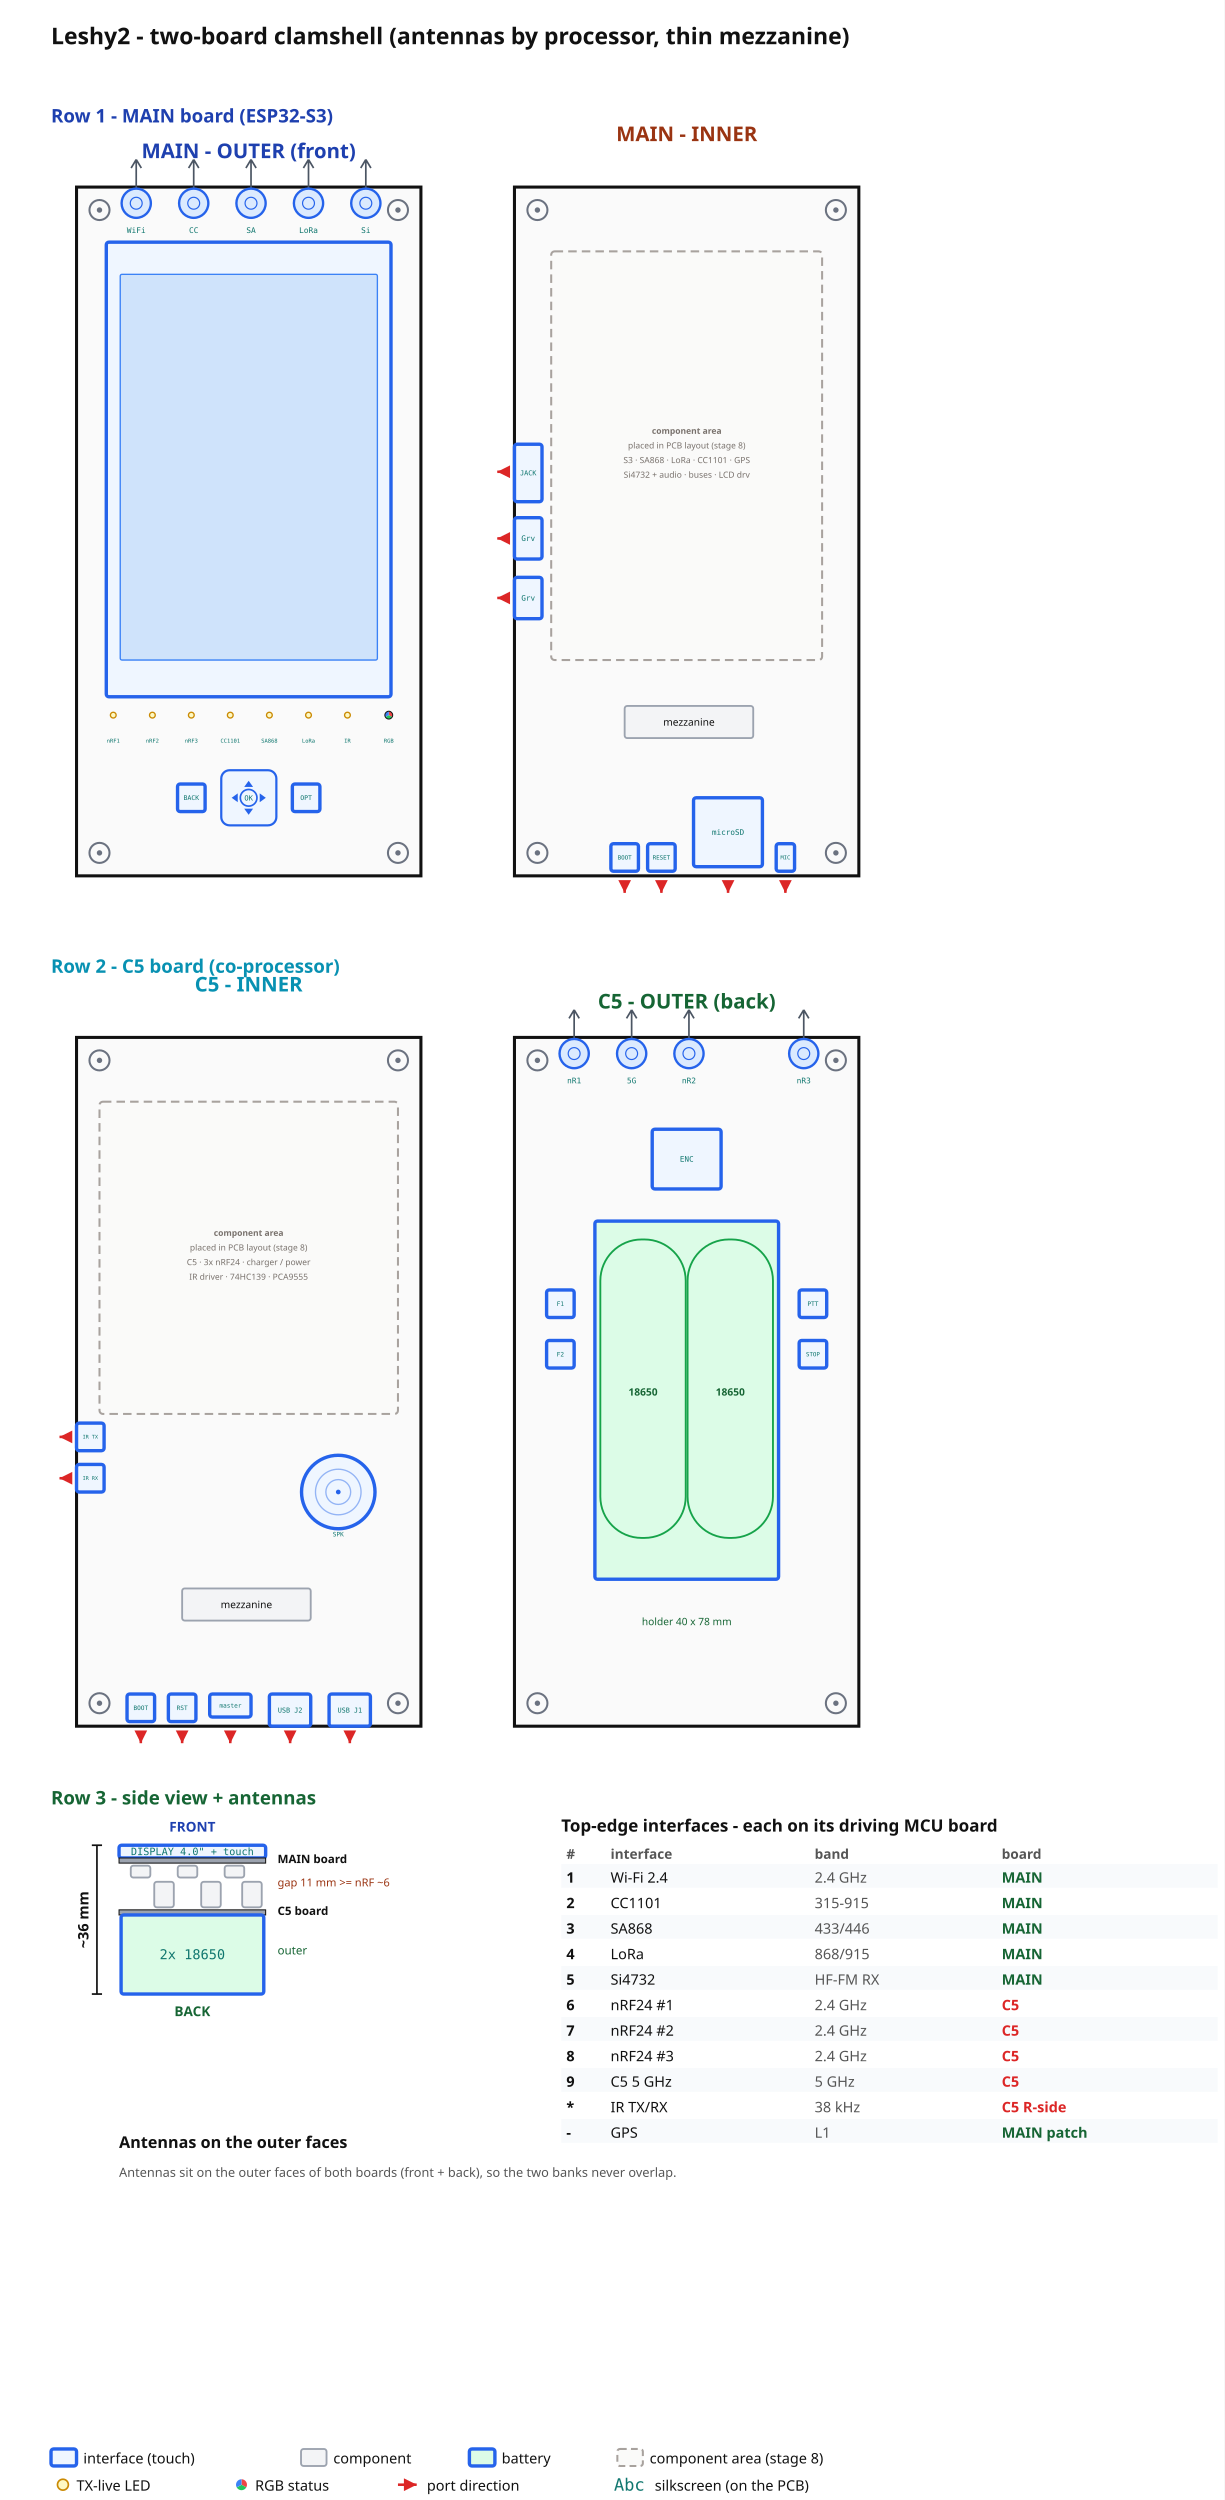
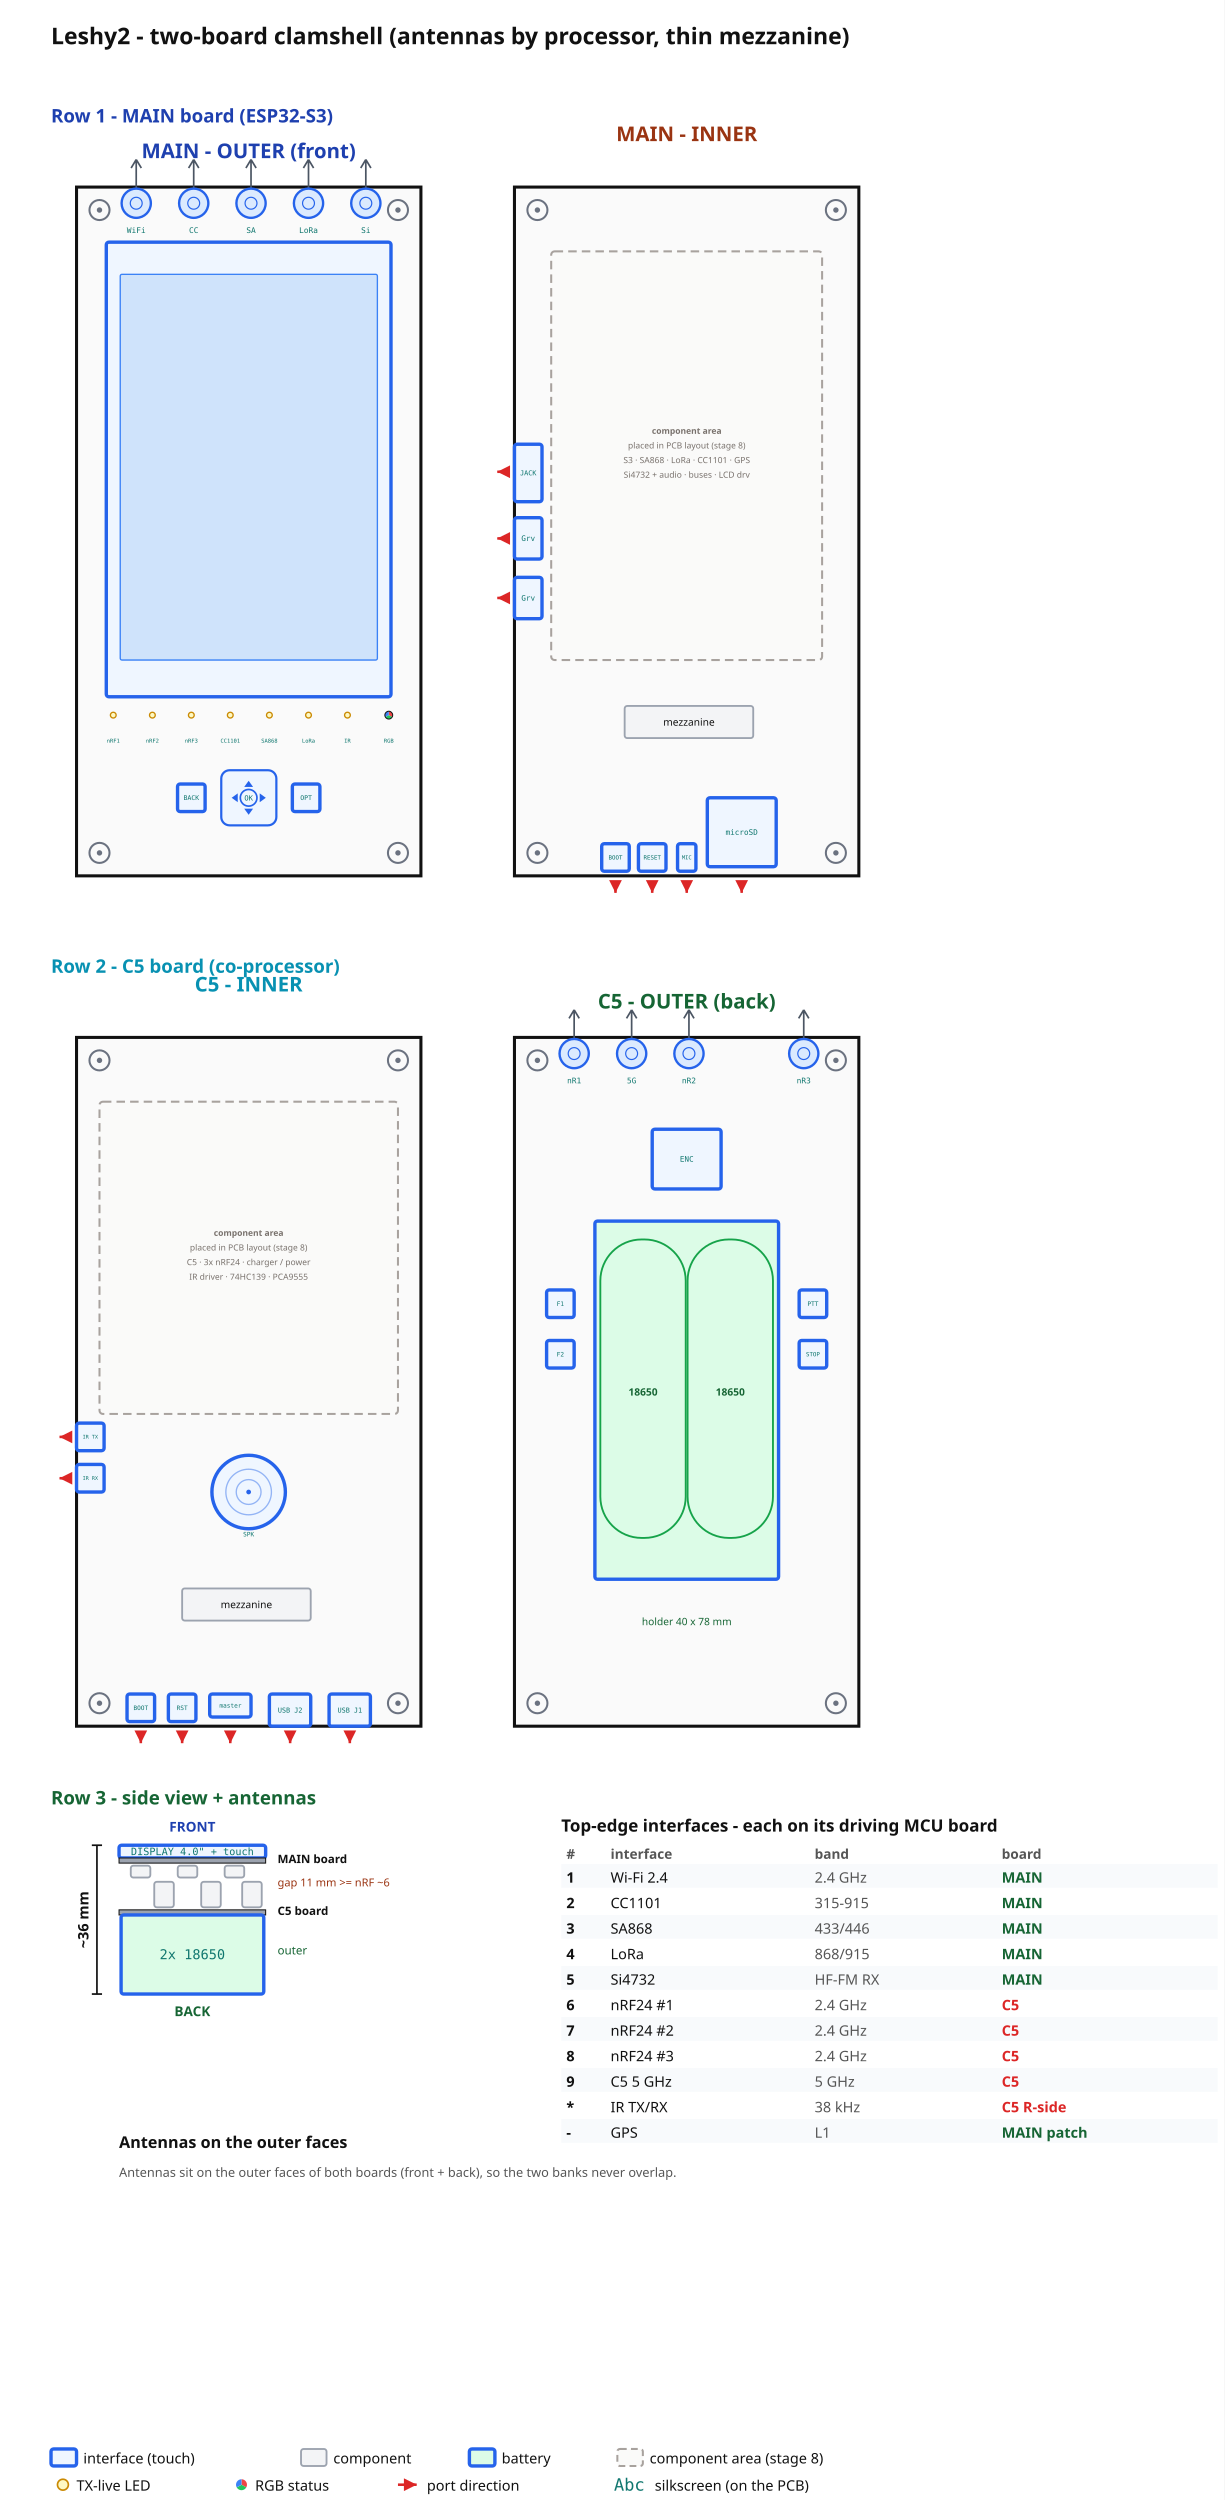
<svg xmlns="http://www.w3.org/2000/svg" width="720" height="1470" viewBox="0 0 720 1470">
  <rect width="720" height="1470" fill="white" />
  <defs>
    <marker id="ar" markerWidth="8" markerHeight="8" refX="6" refY="3" orient="auto">
      <path d="M0,0 L6,3 L0,6 Z" fill="#1e40af" />
    </marker>
    <marker id="arr" markerWidth="7" markerHeight="7" refX="5" refY="2.5" orient="auto">
      <path d="M0,0 L5,2.5 L0,5 Z" fill="#dc2626" />
    </marker>
  </defs>
  <text x="30.0" y="26.0" font-size="13.5" text-anchor="start" fill="#111" font-family="sans-serif" font-weight="bold">Leshy2 - two-board clamshell (antennas by processor, thin mezzanine)</text>
  <text x="30.0" y="72.0" font-size="11" text-anchor="start" fill="#1e40af" font-family="sans-serif" font-weight="bold">Row 1 - MAIN board (ESP32-S3)</text>
  <rect x="45.0" y="110.0" width="202.5" height="405.0" fill="#fafafa" stroke="#111" stroke-width="1.8" />
  <text x="146.2" y="93.0" font-size="12" text-anchor="middle" fill="#1e40af" font-family="sans-serif" font-weight="bold">MAIN - OUTER (front)</text>
  <circle cx="58.5" cy="123.5" r="5.9" fill="none" stroke="#6b7280" stroke-width="1.2" />
  <circle cx="58.5" cy="123.5" r="1.6" fill="#6b7280" />
  <circle cx="234.0" cy="123.5" r="5.9" fill="none" stroke="#6b7280" stroke-width="1.2" />
  <circle cx="234.0" cy="123.5" r="1.6" fill="#6b7280" />
  <circle cx="58.5" cy="501.5" r="5.9" fill="none" stroke="#6b7280" stroke-width="1.2" />
  <circle cx="58.5" cy="501.5" r="1.6" fill="#6b7280" />
  <circle cx="234.0" cy="501.5" r="5.9" fill="none" stroke="#6b7280" stroke-width="1.2" />
  <circle cx="234.0" cy="501.5" r="1.6" fill="#6b7280" />
  <rect x="62.5" y="142.4" width="167.4" height="267.3" fill="#eff6ff" stroke="#2563eb" stroke-width="2" rx="1.5" />
  <rect x="104.4" y="461.0" width="16.2" height="16.2" fill="#eff6ff" stroke="#2563eb" stroke-width="2" rx="1.5" />
  <text x="112.5" y="470.4" font-size="3.8" text-anchor="middle" fill="#0f766e" font-family="ui-monospace,Menlo,monospace">BACK</text>
  <rect x="171.9" y="461.0" width="16.2" height="16.2" fill="#eff6ff" stroke="#2563eb" stroke-width="2" rx="1.5" />
  <text x="180.0" y="470.4" font-size="3.8" text-anchor="middle" fill="#0f766e" font-family="ui-monospace,Menlo,monospace">OPT</text>
  <text x="146.2" y="282.8" font-size="7" text-anchor="middle" fill="#1e40af" font-family="sans-serif" font-weight="normal">DISPLAY 4.0" + touch</text>
  <rect x="70.7" y="161.3" width="151.2" height="226.8" fill="#cfe3fb" stroke="#3b82f6" stroke-width="0.8" rx="1" />
  <path d="M80.1 93.8 l-3 5 M80.1 93.8 l3 5 M80.1 93.8 V119.5" stroke="#4b5563" stroke-width="1" fill="none" />
  <circle cx="80.1" cy="119.5" r="8.6" fill="#dbeafe" stroke="#2563eb" stroke-width="1.4" />
  <circle cx="80.1" cy="119.5" r="3.5" fill="none" stroke="#2563eb" stroke-width="0.7" />
  <text x="80.1" y="137.0" font-size="4.6" text-anchor="middle" fill="#0f766e" font-family="ui-monospace,Menlo,monospace">WiFi</text>
  <path d="M113.9 93.8 l-3 5 M113.9 93.8 l3 5 M113.9 93.8 V119.5" stroke="#4b5563" stroke-width="1" fill="none" />
  <circle cx="113.9" cy="119.5" r="8.6" fill="#dbeafe" stroke="#2563eb" stroke-width="1.4" />
  <circle cx="113.9" cy="119.5" r="3.5" fill="none" stroke="#2563eb" stroke-width="0.7" />
  <text x="113.9" y="137.0" font-size="4.6" text-anchor="middle" fill="#0f766e" font-family="ui-monospace,Menlo,monospace">CC</text>
  <path d="M147.6 93.8 l-3 5 M147.6 93.8 l3 5 M147.6 93.8 V119.5" stroke="#4b5563" stroke-width="1" fill="none" />
  <circle cx="147.6" cy="119.5" r="8.6" fill="#dbeafe" stroke="#2563eb" stroke-width="1.4" />
  <circle cx="147.6" cy="119.5" r="3.5" fill="none" stroke="#2563eb" stroke-width="0.7" />
  <text x="147.6" y="137.0" font-size="4.6" text-anchor="middle" fill="#0f766e" font-family="ui-monospace,Menlo,monospace">SA</text>
  <path d="M181.4 93.8 l-3 5 M181.4 93.8 l3 5 M181.4 93.8 V119.5" stroke="#4b5563" stroke-width="1" fill="none" />
  <circle cx="181.4" cy="119.5" r="8.6" fill="#dbeafe" stroke="#2563eb" stroke-width="1.4" />
  <circle cx="181.4" cy="119.5" r="3.5" fill="none" stroke="#2563eb" stroke-width="0.7" />
  <text x="181.4" y="137.0" font-size="4.6" text-anchor="middle" fill="#0f766e" font-family="ui-monospace,Menlo,monospace">LoRa</text>
  <path d="M215.1 93.8 l-3 5 M215.1 93.8 l3 5 M215.1 93.8 V119.5" stroke="#4b5563" stroke-width="1" fill="none" />
  <circle cx="215.1" cy="119.5" r="8.6" fill="#dbeafe" stroke="#2563eb" stroke-width="1.4" />
  <circle cx="215.1" cy="119.5" r="3.5" fill="none" stroke="#2563eb" stroke-width="0.7" />
  <text x="215.1" y="137.0" font-size="4.6" text-anchor="middle" fill="#0f766e" font-family="ui-monospace,Menlo,monospace">Si</text>
  <circle cx="66.6" cy="420.5" r="1.7" fill="#fef9c3" stroke="#ca8a04" stroke-width="0.8" />
  <text x="66.6" y="436.7" font-size="3.2" text-anchor="middle" fill="#0f766e" font-family="ui-monospace,Menlo,monospace">nRF1</text>
  <circle cx="89.6" cy="420.5" r="1.7" fill="#fef9c3" stroke="#ca8a04" stroke-width="0.8" />
  <text x="89.6" y="436.7" font-size="3.2" text-anchor="middle" fill="#0f766e" font-family="ui-monospace,Menlo,monospace">nRF2</text>
  <circle cx="112.5" cy="420.5" r="1.7" fill="#fef9c3" stroke="#ca8a04" stroke-width="0.8" />
  <text x="112.5" y="436.7" font-size="3.2" text-anchor="middle" fill="#0f766e" font-family="ui-monospace,Menlo,monospace">nRF3</text>
  <circle cx="135.4" cy="420.5" r="1.7" fill="#fef9c3" stroke="#ca8a04" stroke-width="0.8" />
  <text x="135.4" y="436.7" font-size="3.2" text-anchor="middle" fill="#0f766e" font-family="ui-monospace,Menlo,monospace">CC1101</text>
  <circle cx="158.4" cy="420.5" r="1.7" fill="#fef9c3" stroke="#ca8a04" stroke-width="0.8" />
  <text x="158.4" y="436.7" font-size="3.2" text-anchor="middle" fill="#0f766e" font-family="ui-monospace,Menlo,monospace">SA868</text>
  <circle cx="181.4" cy="420.5" r="1.7" fill="#fef9c3" stroke="#ca8a04" stroke-width="0.8" />
  <text x="181.4" y="436.7" font-size="3.2" text-anchor="middle" fill="#0f766e" font-family="ui-monospace,Menlo,monospace">LoRa</text>
  <circle cx="204.3" cy="420.5" r="1.7" fill="#fef9c3" stroke="#ca8a04" stroke-width="0.8" />
  <text x="204.3" y="436.7" font-size="3.2" text-anchor="middle" fill="#0f766e" font-family="ui-monospace,Menlo,monospace">IR</text>
  <path d="M228.6 420.5 L228.6 418.2 A2.3 2.3 0 0 1 230.6 421.6 Z" fill="#ef4444" />
  <path d="M228.6 420.5 L230.6 421.6 A2.3 2.3 0 0 1 226.6 421.6 Z" fill="#22c55e" />
  <path d="M228.6 420.5 L226.6 421.6 A2.3 2.3 0 0 1 228.6 418.2 Z" fill="#3b82f6" />
  <circle cx="228.6" cy="420.5" r="2.3" fill="none" stroke="#111" stroke-width="0.6" />
  <text x="228.6" y="436.7" font-size="3.2" text-anchor="middle" fill="#0f766e" font-family="ui-monospace,Menlo,monospace">RGB</text>
  <rect x="130.1" y="452.9" width="32.4" height="32.4" rx="4.9" fill="#eff6ff" stroke="#2563eb" stroke-width="1.3" />
  <path d="M146.2 459.1 l-2.6 3.6 h5.2 z M146.2 479.1 l-2.6 -3.6 h5.2 z M136.2 469.1 l3.6 -2.6 v5.2 z M156.3 469.1 l-3.6 -2.6 v5.2 z" fill="#2563eb" />
  <circle cx="146.2" cy="469.1" r="4.9" fill="none" stroke="#2563eb" stroke-width="1" />
  <text x="146.2" y="470.7" font-size="4.2" text-anchor="middle" fill="#0f766e" font-family="ui-monospace,Menlo,monospace">OK</text>
  <rect x="302.5" y="110.0" width="202.5" height="405.0" fill="#fafafa" stroke="#111" stroke-width="1.8" />
  <text x="403.8" y="83.0" font-size="12" text-anchor="middle" fill="#9a3412" font-family="sans-serif" font-weight="bold">MAIN - INNER</text>
  <circle cx="316.0" cy="123.5" r="5.9" fill="none" stroke="#6b7280" stroke-width="1.2" />
  <circle cx="316.0" cy="123.5" r="1.6" fill="#6b7280" />
  <circle cx="491.5" cy="123.5" r="5.9" fill="none" stroke="#6b7280" stroke-width="1.2" />
  <circle cx="491.5" cy="123.5" r="1.6" fill="#6b7280" />
  <circle cx="316.0" cy="501.5" r="5.9" fill="none" stroke="#6b7280" stroke-width="1.2" />
  <circle cx="316.0" cy="501.5" r="1.6" fill="#6b7280" />
  <circle cx="491.5" cy="501.5" r="5.9" fill="none" stroke="#6b7280" stroke-width="1.2" />
  <circle cx="491.5" cy="501.5" r="1.6" fill="#6b7280" />
  <rect x="302.5" y="261.2" width="16.2" height="33.8" fill="#eff6ff" stroke="#2563eb" stroke-width="2" rx="1.5" />
  <text x="310.6" y="279.5" font-size="4" text-anchor="middle" fill="#0f766e" font-family="ui-monospace,Menlo,monospace">JACK</text>
  <rect x="302.5" y="304.4" width="16.2" height="24.3" fill="#eff6ff" stroke="#2563eb" stroke-width="2" rx="1.5" />
  <text x="310.6" y="318.1" font-size="4.5" text-anchor="middle" fill="#0f766e" font-family="ui-monospace,Menlo,monospace">Grv</text>
  <rect x="302.5" y="339.5" width="16.2" height="24.3" fill="#eff6ff" stroke="#2563eb" stroke-width="2" rx="1.5" />
  <text x="310.6" y="353.2" font-size="4.5" text-anchor="middle" fill="#0f766e" font-family="ui-monospace,Menlo,monospace">Grv</text>
  <rect x="367.3" y="415.1" width="75.6" height="18.9" fill="#f3f4f6" stroke="#9ca3af" stroke-width="1.1" rx="1.5" />
  <text x="405.1" y="426.7" font-size="6" text-anchor="middle" fill="#111" font-family="sans-serif">mezzanine</text>
-   <rect x="456.4" y="496.1" width="10.8" height="16.2" fill="#eff6ff" stroke="#2563eb" stroke-width="2" rx="1.5" />
-   <text x="461.8" y="505.3" font-size="3.2" text-anchor="middle" fill="#0f766e" font-family="ui-monospace,Menlo,monospace">MIC</text>
-   <rect x="407.8" y="469.1" width="40.5" height="40.5" fill="#eff6ff" stroke="#2563eb" stroke-width="2" rx="1.5" />
-   <text x="428.1" y="490.9" font-size="4.5" text-anchor="middle" fill="#0f766e" font-family="ui-monospace,Menlo,monospace">microSD</text>
-   <rect x="380.8" y="496.1" width="16.2" height="16.2" fill="#eff6ff" stroke="#2563eb" stroke-width="2" rx="1.5" />
-   <text x="388.9" y="505.4" font-size="3.4" text-anchor="middle" fill="#0f766e" font-family="ui-monospace,Menlo,monospace">RESET</text>
-   <rect x="359.2" y="496.1" width="16.2" height="16.2" fill="#eff6ff" stroke="#2563eb" stroke-width="2" rx="1.5" />
-   <text x="367.3" y="505.4" font-size="3.4" text-anchor="middle" fill="#0f766e" font-family="ui-monospace,Menlo,monospace">BOOT</text>
+   <rect x="398.4" y="496.1" width="10.8" height="16.2" fill="#eff6ff" stroke="#2563eb" stroke-width="2" rx="1.5" />
+   <text x="403.8" y="505.3" font-size="3.2" text-anchor="middle" fill="#0f766e" font-family="ui-monospace,Menlo,monospace">MIC</text>
+   <rect x="415.9" y="469.1" width="40.5" height="40.5" fill="#eff6ff" stroke="#2563eb" stroke-width="2" rx="1.5" />
+   <text x="436.1" y="490.9" font-size="4.5" text-anchor="middle" fill="#0f766e" font-family="ui-monospace,Menlo,monospace">microSD</text>
+   <rect x="375.4" y="496.1" width="16.2" height="16.2" fill="#eff6ff" stroke="#2563eb" stroke-width="2" rx="1.5" />
+   <text x="383.5" y="505.4" font-size="3.4" text-anchor="middle" fill="#0f766e" font-family="ui-monospace,Menlo,monospace">RESET</text>
+   <rect x="353.8" y="496.1" width="16.2" height="16.2" fill="#eff6ff" stroke="#2563eb" stroke-width="2" rx="1.5" />
+   <text x="361.9" y="505.4" font-size="3.4" text-anchor="middle" fill="#0f766e" font-family="ui-monospace,Menlo,monospace">BOOT</text>
  <rect x="324.1" y="147.8" width="159.3" height="240.3" fill="#fafaf9" stroke="#a8a29e" stroke-width="1.2" stroke-dasharray="5 3" rx="2" />
  <text x="403.8" y="255.1" font-size="5" text-anchor="middle" fill="#78716c" font-family="sans-serif" font-weight="bold">component area</text>
  <text x="403.8" y="263.7" font-size="5" text-anchor="middle" fill="#78716c" font-family="sans-serif" font-weight="normal">placed in PCB layout (stage 8)</text>
  <text x="403.8" y="272.3" font-size="5" text-anchor="middle" fill="#78716c" font-family="sans-serif" font-weight="normal">S3 · SA868 · LoRa · CC1101 · GPS</text>
  <text x="403.8" y="280.9" font-size="5" text-anchor="middle" fill="#78716c" font-family="sans-serif" font-weight="normal">Si4732 + audio · buses · LCD drv</text>
  <path d="M298.4 277.4 L292.4 277.4" stroke="#dc2626" stroke-width="1.5" marker-end="url(#arr)" />
  <path d="M298.4 316.6 L292.4 316.6" stroke="#dc2626" stroke-width="1.5" marker-end="url(#arr)" />
  <path d="M298.4 351.6 L292.4 351.6" stroke="#dc2626" stroke-width="1.5" marker-end="url(#arr)" />
-   <path d="M461.8 519.0 L461.8 525.0" stroke="#dc2626" stroke-width="1.5" marker-end="url(#arr)" />
-   <path d="M428.1 519.0 L428.1 525.0" stroke="#dc2626" stroke-width="1.5" marker-end="url(#arr)" />
-   <path d="M388.9 519.0 L388.9 525.0" stroke="#dc2626" stroke-width="1.5" marker-end="url(#arr)" />
-   <path d="M367.3 519.0 L367.3 525.0" stroke="#dc2626" stroke-width="1.5" marker-end="url(#arr)" />
+   <path d="M403.8 519.0 L403.8 525.0" stroke="#dc2626" stroke-width="1.5" marker-end="url(#arr)" />
+   <path d="M436.1 519.0 L436.1 525.0" stroke="#dc2626" stroke-width="1.5" marker-end="url(#arr)" />
+   <path d="M383.5 519.0 L383.5 525.0" stroke="#dc2626" stroke-width="1.5" marker-end="url(#arr)" />
+   <path d="M361.9 519.0 L361.9 525.0" stroke="#dc2626" stroke-width="1.5" marker-end="url(#arr)" />
  <text x="30.0" y="572.0" font-size="11" text-anchor="start" fill="#0891b2" font-family="sans-serif" font-weight="bold">Row 2 - C5 board (co-processor)</text>
  <rect x="45.0" y="610.0" width="202.5" height="405.0" fill="#fafafa" stroke="#111" stroke-width="1.8" />
  <text x="146.2" y="583.0" font-size="12" text-anchor="middle" fill="#0891b2" font-family="sans-serif" font-weight="bold">C5 - INNER</text>
  <circle cx="58.5" cy="623.5" r="5.9" fill="none" stroke="#6b7280" stroke-width="1.2" />
  <circle cx="58.5" cy="623.5" r="1.6" fill="#6b7280" />
  <circle cx="234.0" cy="623.5" r="5.9" fill="none" stroke="#6b7280" stroke-width="1.2" />
  <circle cx="234.0" cy="623.5" r="1.6" fill="#6b7280" />
  <circle cx="58.5" cy="1001.5" r="5.9" fill="none" stroke="#6b7280" stroke-width="1.2" />
  <circle cx="58.5" cy="1001.5" r="1.6" fill="#6b7280" />
  <circle cx="234.0" cy="1001.5" r="5.9" fill="none" stroke="#6b7280" stroke-width="1.2" />
  <circle cx="234.0" cy="1001.5" r="1.6" fill="#6b7280" />
  <rect x="45.0" y="836.8" width="16.2" height="16.2" fill="#eff6ff" stroke="#2563eb" stroke-width="2" rx="1.5" />
  <text x="53.1" y="845.9" font-size="3" text-anchor="middle" fill="#0f766e" font-family="ui-monospace,Menlo,monospace">IR TX</text>
  <rect x="45.0" y="861.1" width="16.2" height="16.2" fill="#eff6ff" stroke="#2563eb" stroke-width="2" rx="1.5" />
  <text x="53.1" y="870.2" font-size="3" text-anchor="middle" fill="#0f766e" font-family="ui-monospace,Menlo,monospace">IR RX</text>
  <rect x="107.1" y="934.0" width="75.6" height="18.9" fill="#f3f4f6" stroke="#9ca3af" stroke-width="1.1" rx="1.5" />
  <text x="144.9" y="945.6" font-size="6" text-anchor="middle" fill="#111" font-family="sans-serif">mezzanine</text>
  <rect x="193.5" y="996.1" width="24.3" height="18.9" fill="#eff6ff" stroke="#2563eb" stroke-width="2" rx="1.5" />
  <text x="205.7" y="1007.0" font-size="4" text-anchor="middle" fill="#0f766e" font-family="ui-monospace,Menlo,monospace">USB J1</text>
  <rect x="158.4" y="996.1" width="24.3" height="18.9" fill="#eff6ff" stroke="#2563eb" stroke-width="2" rx="1.5" />
  <text x="170.6" y="1007.0" font-size="4" text-anchor="middle" fill="#0f766e" font-family="ui-monospace,Menlo,monospace">USB J2</text>
  <rect x="123.3" y="996.1" width="24.3" height="13.5" fill="#eff6ff" stroke="#2563eb" stroke-width="2" rx="1.5" />
  <text x="135.5" y="1004.1" font-size="3.6" text-anchor="middle" fill="#0f766e" font-family="ui-monospace,Menlo,monospace">master</text>
  <rect x="99.0" y="996.1" width="16.2" height="16.2" fill="#eff6ff" stroke="#2563eb" stroke-width="2" rx="1.5" />
  <text x="107.1" y="1005.5" font-size="3.6" text-anchor="middle" fill="#0f766e" font-family="ui-monospace,Menlo,monospace">RST</text>
  <rect x="74.7" y="996.1" width="16.2" height="16.2" fill="#eff6ff" stroke="#2563eb" stroke-width="2" rx="1.5" />
  <text x="82.8" y="1005.5" font-size="3.6" text-anchor="middle" fill="#0f766e" font-family="ui-monospace,Menlo,monospace">BOOT</text>
  <rect x="58.5" y="647.8" width="175.5" height="183.6" fill="#fafaf9" stroke="#a8a29e" stroke-width="1.2" stroke-dasharray="5 3" rx="2" />
  <text x="146.2" y="726.7" font-size="5" text-anchor="middle" fill="#78716c" font-family="sans-serif" font-weight="bold">component area</text>
  <text x="146.2" y="735.3" font-size="5" text-anchor="middle" fill="#78716c" font-family="sans-serif" font-weight="normal">placed in PCB layout (stage 8)</text>
  <text x="146.2" y="743.9" font-size="5" text-anchor="middle" fill="#78716c" font-family="sans-serif" font-weight="normal">C5 · 3x nRF24 · charger / power</text>
  <text x="146.2" y="752.5" font-size="5" text-anchor="middle" fill="#78716c" font-family="sans-serif" font-weight="normal">IR driver · 74HC139 · PCA9555</text>
-   <circle cx="198.9" cy="877.3" r="21.6" fill="#eff6ff" stroke="#2563eb" stroke-width="2" />
-   <circle cx="198.9" cy="877.3" r="13.4" fill="none" stroke="#93b4f5" stroke-width="0.8" />
-   <circle cx="198.9" cy="877.3" r="7.3" fill="none" stroke="#93b4f5" stroke-width="0.8" />
-   <circle cx="198.9" cy="877.3" r="1.4" fill="#2563eb" />
-   <text x="198.9" y="903.4" font-size="3.6" text-anchor="middle" fill="#0f766e" font-family="ui-monospace,Menlo,monospace">SPK</text>
+   <circle cx="146.2" cy="877.3" r="21.6" fill="#eff6ff" stroke="#2563eb" stroke-width="2" />
+   <circle cx="146.2" cy="877.3" r="13.4" fill="none" stroke="#93b4f5" stroke-width="0.8" />
+   <circle cx="146.2" cy="877.3" r="7.3" fill="none" stroke="#93b4f5" stroke-width="0.8" />
+   <circle cx="146.2" cy="877.3" r="1.4" fill="#2563eb" />
+   <text x="146.2" y="903.4" font-size="3.6" text-anchor="middle" fill="#0f766e" font-family="ui-monospace,Menlo,monospace">SPK</text>
  <path d="M41.0 844.9 L35.0 844.9" stroke="#dc2626" stroke-width="1.5" marker-end="url(#arr)" />
  <path d="M41.0 869.2 L35.0 869.2" stroke="#dc2626" stroke-width="1.5" marker-end="url(#arr)" />
  <path d="M205.7 1019.0 L205.7 1025.0" stroke="#dc2626" stroke-width="1.5" marker-end="url(#arr)" />
  <path d="M170.6 1019.0 L170.6 1025.0" stroke="#dc2626" stroke-width="1.5" marker-end="url(#arr)" />
  <path d="M135.4 1019.0 L135.4 1025.0" stroke="#dc2626" stroke-width="1.5" marker-end="url(#arr)" />
  <path d="M107.1 1019.0 L107.1 1025.0" stroke="#dc2626" stroke-width="1.5" marker-end="url(#arr)" />
  <path d="M82.8 1019.0 L82.8 1025.0" stroke="#dc2626" stroke-width="1.5" marker-end="url(#arr)" />
  <rect x="302.5" y="610.0" width="202.5" height="405.0" fill="#fafafa" stroke="#111" stroke-width="1.8" />
  <text x="403.8" y="593.0" font-size="12" text-anchor="middle" fill="#166534" font-family="sans-serif" font-weight="bold">C5 - OUTER (back)</text>
  <circle cx="316.0" cy="623.5" r="5.9" fill="none" stroke="#6b7280" stroke-width="1.2" />
  <circle cx="316.0" cy="623.5" r="1.6" fill="#6b7280" />
  <circle cx="491.5" cy="623.5" r="5.9" fill="none" stroke="#6b7280" stroke-width="1.2" />
  <circle cx="491.5" cy="623.5" r="1.6" fill="#6b7280" />
  <circle cx="316.0" cy="1001.5" r="5.9" fill="none" stroke="#6b7280" stroke-width="1.2" />
  <circle cx="316.0" cy="1001.5" r="1.6" fill="#6b7280" />
  <circle cx="491.5" cy="1001.5" r="5.9" fill="none" stroke="#6b7280" stroke-width="1.2" />
  <circle cx="491.5" cy="1001.5" r="1.6" fill="#6b7280" />
  <rect x="349.8" y="718.0" width="108.0" height="210.6" fill="#dcfce7" stroke="#2563eb" stroke-width="2" rx="1.5" />
  <rect x="383.5" y="664.0" width="40.5" height="35.1" fill="#eff6ff" stroke="#2563eb" stroke-width="2" rx="1.5" />
  <text x="403.8" y="683.1" font-size="4.5" text-anchor="middle" fill="#0f766e" font-family="ui-monospace,Menlo,monospace">ENC</text>
  <rect x="321.4" y="758.5" width="16.2" height="16.2" fill="#eff6ff" stroke="#2563eb" stroke-width="2" rx="1.5" />
  <text x="329.5" y="767.9" font-size="3.6" text-anchor="middle" fill="#0f766e" font-family="ui-monospace,Menlo,monospace">F1</text>
  <rect x="321.4" y="788.2" width="16.2" height="16.2" fill="#eff6ff" stroke="#2563eb" stroke-width="2" rx="1.5" />
  <text x="329.5" y="797.6" font-size="3.6" text-anchor="middle" fill="#0f766e" font-family="ui-monospace,Menlo,monospace">F2</text>
  <rect x="469.9" y="758.5" width="16.2" height="16.2" fill="#eff6ff" stroke="#2563eb" stroke-width="2" rx="1.5" />
  <text x="478.0" y="767.9" font-size="3.6" text-anchor="middle" fill="#0f766e" font-family="ui-monospace,Menlo,monospace">PTT</text>
  <rect x="469.9" y="788.2" width="16.2" height="16.2" fill="#eff6ff" stroke="#2563eb" stroke-width="2" rx="1.5" />
  <text x="478.0" y="797.5" font-size="3.4" text-anchor="middle" fill="#0f766e" font-family="ui-monospace,Menlo,monospace">STOP</text>
  <text x="403.8" y="955.6" font-size="6" text-anchor="middle" fill="#166534" font-family="sans-serif" font-weight="normal">holder 40 x 78 mm</text>
  <rect x="353.0" y="728.8" width="50.2" height="175.5" rx="24.3" fill="#dcfce7" stroke="#16a34a" stroke-width="1.1" />
  <text x="378.1" y="820.6" font-size="6" text-anchor="middle" fill="#166534" font-family="sans-serif" font-weight="bold">18650</text>
  <rect x="404.3" y="728.8" width="50.2" height="175.5" rx="24.3" fill="#dcfce7" stroke="#16a34a" stroke-width="1.1" />
  <text x="429.4" y="820.6" font-size="6" text-anchor="middle" fill="#166534" font-family="sans-serif" font-weight="bold">18650</text>
  <path d="M337.6 593.8 l-3 5 M337.6 593.8 l3 5 M337.6 593.8 V619.5" stroke="#4b5563" stroke-width="1" fill="none" />
  <circle cx="337.6" cy="619.5" r="8.6" fill="#dbeafe" stroke="#2563eb" stroke-width="1.4" />
  <circle cx="337.6" cy="619.5" r="3.5" fill="none" stroke="#2563eb" stroke-width="0.7" />
  <text x="337.6" y="637.0" font-size="4.6" text-anchor="middle" fill="#0f766e" font-family="ui-monospace,Menlo,monospace">nR1</text>
  <path d="M371.4 593.8 l-3 5 M371.4 593.8 l3 5 M371.4 593.8 V619.5" stroke="#4b5563" stroke-width="1" fill="none" />
  <circle cx="371.4" cy="619.5" r="8.6" fill="#dbeafe" stroke="#2563eb" stroke-width="1.4" />
  <circle cx="371.4" cy="619.5" r="3.5" fill="none" stroke="#2563eb" stroke-width="0.7" />
  <text x="371.4" y="637.0" font-size="4.6" text-anchor="middle" fill="#0f766e" font-family="ui-monospace,Menlo,monospace">5G</text>
  <path d="M405.1 593.8 l-3 5 M405.1 593.8 l3 5 M405.1 593.8 V619.5" stroke="#4b5563" stroke-width="1" fill="none" />
  <circle cx="405.1" cy="619.5" r="8.6" fill="#dbeafe" stroke="#2563eb" stroke-width="1.4" />
  <circle cx="405.1" cy="619.5" r="3.5" fill="none" stroke="#2563eb" stroke-width="0.7" />
  <text x="405.1" y="637.0" font-size="4.6" text-anchor="middle" fill="#0f766e" font-family="ui-monospace,Menlo,monospace">nR2</text>
  <path d="M472.6 593.8 l-3 5 M472.6 593.8 l3 5 M472.6 593.8 V619.5" stroke="#4b5563" stroke-width="1" fill="none" />
  <circle cx="472.6" cy="619.5" r="8.6" fill="#dbeafe" stroke="#2563eb" stroke-width="1.4" />
  <circle cx="472.6" cy="619.5" r="3.5" fill="none" stroke="#2563eb" stroke-width="0.7" />
  <text x="472.6" y="637.0" font-size="4.6" text-anchor="middle" fill="#0f766e" font-family="ui-monospace,Menlo,monospace">nR3</text>
  <text x="30.0" y="1061.0" font-size="11" text-anchor="start" fill="#166534" font-family="sans-serif" font-weight="bold">Row 3 - side view + antennas</text>
  <text x="113.1" y="1077.0" font-size="8" text-anchor="middle" fill="#1e40af" font-family="sans-serif" font-weight="bold">FRONT</text>
  <rect x="70.0" y="1085.0" width="86.2" height="7.5" fill="#eff6ff" stroke="#2563eb" stroke-width="2" rx="1.5" />
  <text x="113.1" y="1090.8" font-size="6" text-anchor="middle" fill="#0f766e" font-family="ui-monospace,Menlo,monospace">DISPLAY 4.0" + touch</text>
  <rect x="70.0" y="1092.5" width="86.2" height="3" fill="#9ca3af" stroke="#111" stroke-width="0.6" />
  <text x="163.2" y="1095.5" font-size="6.8" text-anchor="start" fill="#111" font-family="sans-serif" font-weight="bold">MAIN board</text>
  <rect x="76.9" y="1097.0" width="11.5" height="7.0" fill="#f3f4f6" stroke="#9ca3af" stroke-width="1.1" rx="1.5" />
  <rect x="104.5" y="1097.0" width="11.5" height="7.0" fill="#f3f4f6" stroke="#9ca3af" stroke-width="1.1" rx="1.5" />
  <rect x="132.1" y="1097.0" width="11.5" height="7.0" fill="#f3f4f6" stroke="#9ca3af" stroke-width="1.1" rx="1.5" />
  <rect x="90.7" y="1106.5" width="11.5" height="15.0" fill="#f3f4f6" stroke="#9ca3af" stroke-width="1.1" rx="1.5" />
  <rect x="118.3" y="1106.5" width="11.5" height="15.0" fill="#f3f4f6" stroke="#9ca3af" stroke-width="1.1" rx="1.5" />
  <rect x="142.4" y="1106.5" width="11.5" height="15.0" fill="#f3f4f6" stroke="#9ca3af" stroke-width="1.1" rx="1.5" />
  <text x="163.2" y="1109.2" font-size="6.5" text-anchor="start" fill="#9a3412" font-family="sans-serif" font-weight="normal">gap 11 mm &gt;= nRF ~6</text>
  <rect x="70.0" y="1123.0" width="86.2" height="3" fill="#9ca3af" stroke="#111" stroke-width="0.6" />
  <text x="163.2" y="1126.0" font-size="6.8" text-anchor="start" fill="#111" font-family="sans-serif" font-weight="bold">C5 board</text>
  <rect x="71.2" y="1126.0" width="83.9" height="46.5" fill="#dcfce7" stroke="#2563eb" stroke-width="2" rx="1.5" />
  <text x="113.1" y="1152.0" font-size="8" text-anchor="middle" fill="#0f766e" font-family="ui-monospace,Menlo,monospace">2x 18650</text>
  <text x="163.2" y="1149.2" font-size="6.8" text-anchor="start" fill="#166534" font-family="sans-serif" font-weight="normal">outer</text>
  <text x="113.1" y="1185.5" font-size="8" text-anchor="middle" fill="#166534" font-family="sans-serif" font-weight="bold">BACK</text>
  <line x1="57" y1="1085.0" x2="57" y2="1172.5" stroke="#111" />
  <line x1="54" y1="1085.0" x2="60" y2="1085.0" stroke="#111" />
  <line x1="54" y1="1172.5" x2="60" y2="1172.5" stroke="#111" />
  <text x="52.0" y="1128.8" font-size="8.5" text-anchor="middle" fill="#111" font-family="sans-serif" font-weight="bold" transform="rotate(-90 52.0 1128.8)">~36 mm</text>
  <text x="70.0" y="1263.0" font-size="9.5" text-anchor="start" fill="#111" font-family="sans-serif" font-weight="bold">Antennas on the outer faces</text>
  <text x="70.0" y="1280.0" font-size="7.5" text-anchor="start" fill="#555" font-family="sans-serif" font-weight="normal">Antennas sit on the outer faces of both boards (front + back), so the two banks never overlap.</text>
  <text x="330.0" y="1077.0" font-size="10" text-anchor="start" fill="#111" font-family="sans-serif" font-weight="bold">Top-edge interfaces - each on its driving MCU board</text>
  <text x="333.0" y="1093.0" font-size="8" text-anchor="start" fill="#555" font-family="sans-serif" font-weight="bold">#</text>
  <text x="359.0" y="1093.0" font-size="8" text-anchor="start" fill="#555" font-family="sans-serif" font-weight="bold">interface</text>
  <text x="479.0" y="1093.0" font-size="8" text-anchor="start" fill="#555" font-family="sans-serif" font-weight="bold">band</text>
  <text x="589.0" y="1093.0" font-size="8" text-anchor="start" fill="#555" font-family="sans-serif" font-weight="bold">board</text>
  <rect x="330" y="1096.0" width="386" height="14" fill="#f8fafc" />
  <text x="333.0" y="1107.0" font-size="8.5" text-anchor="start" fill="#111" font-family="sans-serif" font-weight="bold">1</text>
  <text x="359.0" y="1107.0" font-size="8.5" text-anchor="start" fill="#111" font-family="sans-serif" font-weight="normal">Wi-Fi 2.4</text>
  <text x="479.0" y="1107.0" font-size="8.5" text-anchor="start" fill="#555" font-family="sans-serif" font-weight="normal">2.4 GHz</text>
  <text x="589.0" y="1107.0" font-size="8.5" text-anchor="start" fill="#166534" font-family="sans-serif" font-weight="bold">MAIN</text>
  <text x="333.0" y="1122.0" font-size="8.5" text-anchor="start" fill="#111" font-family="sans-serif" font-weight="bold">2</text>
  <text x="359.0" y="1122.0" font-size="8.5" text-anchor="start" fill="#111" font-family="sans-serif" font-weight="normal">CC1101</text>
  <text x="479.0" y="1122.0" font-size="8.5" text-anchor="start" fill="#555" font-family="sans-serif" font-weight="normal">315-915</text>
  <text x="589.0" y="1122.0" font-size="8.5" text-anchor="start" fill="#166534" font-family="sans-serif" font-weight="bold">MAIN</text>
  <rect x="330" y="1126.0" width="386" height="14" fill="#f8fafc" />
  <text x="333.0" y="1137.0" font-size="8.5" text-anchor="start" fill="#111" font-family="sans-serif" font-weight="bold">3</text>
  <text x="359.0" y="1137.0" font-size="8.5" text-anchor="start" fill="#111" font-family="sans-serif" font-weight="normal">SA868</text>
  <text x="479.0" y="1137.0" font-size="8.5" text-anchor="start" fill="#555" font-family="sans-serif" font-weight="normal">433/446</text>
  <text x="589.0" y="1137.0" font-size="8.5" text-anchor="start" fill="#166534" font-family="sans-serif" font-weight="bold">MAIN</text>
  <text x="333.0" y="1152.0" font-size="8.5" text-anchor="start" fill="#111" font-family="sans-serif" font-weight="bold">4</text>
  <text x="359.0" y="1152.0" font-size="8.5" text-anchor="start" fill="#111" font-family="sans-serif" font-weight="normal">LoRa</text>
  <text x="479.0" y="1152.0" font-size="8.5" text-anchor="start" fill="#555" font-family="sans-serif" font-weight="normal">868/915</text>
  <text x="589.0" y="1152.0" font-size="8.5" text-anchor="start" fill="#166534" font-family="sans-serif" font-weight="bold">MAIN</text>
  <rect x="330" y="1156.0" width="386" height="14" fill="#f8fafc" />
  <text x="333.0" y="1167.0" font-size="8.5" text-anchor="start" fill="#111" font-family="sans-serif" font-weight="bold">5</text>
  <text x="359.0" y="1167.0" font-size="8.5" text-anchor="start" fill="#111" font-family="sans-serif" font-weight="normal">Si4732</text>
  <text x="479.0" y="1167.0" font-size="8.5" text-anchor="start" fill="#555" font-family="sans-serif" font-weight="normal">HF-FM RX</text>
  <text x="589.0" y="1167.0" font-size="8.5" text-anchor="start" fill="#166534" font-family="sans-serif" font-weight="bold">MAIN</text>
  <text x="333.0" y="1182.0" font-size="8.5" text-anchor="start" fill="#111" font-family="sans-serif" font-weight="bold">6</text>
  <text x="359.0" y="1182.0" font-size="8.5" text-anchor="start" fill="#111" font-family="sans-serif" font-weight="normal">nRF24 #1</text>
  <text x="479.0" y="1182.0" font-size="8.5" text-anchor="start" fill="#555" font-family="sans-serif" font-weight="normal">2.4 GHz</text>
  <text x="589.0" y="1182.0" font-size="8.5" text-anchor="start" fill="#dc2626" font-family="sans-serif" font-weight="bold">C5</text>
  <rect x="330" y="1186.0" width="386" height="14" fill="#f8fafc" />
  <text x="333.0" y="1197.0" font-size="8.5" text-anchor="start" fill="#111" font-family="sans-serif" font-weight="bold">7</text>
  <text x="359.0" y="1197.0" font-size="8.5" text-anchor="start" fill="#111" font-family="sans-serif" font-weight="normal">nRF24 #2</text>
  <text x="479.0" y="1197.0" font-size="8.5" text-anchor="start" fill="#555" font-family="sans-serif" font-weight="normal">2.4 GHz</text>
  <text x="589.0" y="1197.0" font-size="8.5" text-anchor="start" fill="#dc2626" font-family="sans-serif" font-weight="bold">C5</text>
  <text x="333.0" y="1212.0" font-size="8.5" text-anchor="start" fill="#111" font-family="sans-serif" font-weight="bold">8</text>
  <text x="359.0" y="1212.0" font-size="8.5" text-anchor="start" fill="#111" font-family="sans-serif" font-weight="normal">nRF24 #3</text>
  <text x="479.0" y="1212.0" font-size="8.5" text-anchor="start" fill="#555" font-family="sans-serif" font-weight="normal">2.4 GHz</text>
  <text x="589.0" y="1212.0" font-size="8.5" text-anchor="start" fill="#dc2626" font-family="sans-serif" font-weight="bold">C5</text>
  <rect x="330" y="1216.0" width="386" height="14" fill="#f8fafc" />
  <text x="333.0" y="1227.0" font-size="8.5" text-anchor="start" fill="#111" font-family="sans-serif" font-weight="bold">9</text>
  <text x="359.0" y="1227.0" font-size="8.5" text-anchor="start" fill="#111" font-family="sans-serif" font-weight="normal">C5 5 GHz</text>
  <text x="479.0" y="1227.0" font-size="8.5" text-anchor="start" fill="#555" font-family="sans-serif" font-weight="normal">5 GHz</text>
  <text x="589.0" y="1227.0" font-size="8.5" text-anchor="start" fill="#dc2626" font-family="sans-serif" font-weight="bold">C5</text>
  <text x="333.0" y="1242.0" font-size="8.5" text-anchor="start" fill="#111" font-family="sans-serif" font-weight="bold">*</text>
  <text x="359.0" y="1242.0" font-size="8.5" text-anchor="start" fill="#111" font-family="sans-serif" font-weight="normal">IR TX/RX</text>
  <text x="479.0" y="1242.0" font-size="8.5" text-anchor="start" fill="#555" font-family="sans-serif" font-weight="normal">38 kHz</text>
  <text x="589.0" y="1242.0" font-size="8.5" text-anchor="start" fill="#dc2626" font-family="sans-serif" font-weight="bold">C5 R-side</text>
  <rect x="330" y="1246.0" width="386" height="14" fill="#f8fafc" />
  <text x="333.0" y="1257.0" font-size="8.5" text-anchor="start" fill="#111" font-family="sans-serif" font-weight="bold">-</text>
  <text x="359.0" y="1257.0" font-size="8.5" text-anchor="start" fill="#111" font-family="sans-serif" font-weight="normal">GPS</text>
  <text x="479.0" y="1257.0" font-size="8.5" text-anchor="start" fill="#555" font-family="sans-serif" font-weight="normal">L1</text>
  <text x="589.0" y="1257.0" font-size="8.5" text-anchor="start" fill="#166534" font-family="sans-serif" font-weight="bold">MAIN patch</text>
  <rect x="30" y="1440" width="15" height="10" fill="#eff6ff" stroke="#2563eb" stroke-width="2" rx="1.5" />
  <text x="49.0" y="1448.5" font-size="8.5" text-anchor="start" fill="#111" font-family="sans-serif" font-weight="normal">interface (touch)</text>
  <rect x="177" y="1440" width="15" height="10" fill="#f3f4f6" stroke="#9ca3af" stroke-width="1.1" rx="1.5" />
  <text x="196.0" y="1448.5" font-size="8.5" text-anchor="start" fill="#111" font-family="sans-serif" font-weight="normal">component</text>
  <rect x="276" y="1440" width="15" height="10" fill="#dcfce7" stroke="#2563eb" stroke-width="2" rx="1.5" />
  <text x="295.0" y="1448.5" font-size="8.5" text-anchor="start" fill="#111" font-family="sans-serif" font-weight="normal">battery</text>
  <rect x="363" y="1440" width="15" height="10" fill="#fafaf9" stroke="#a8a29e" stroke-width="1.2" stroke-dasharray="4 2.5" rx="1.5" />
  <text x="382.0" y="1448.5" font-size="8.5" text-anchor="start" fill="#111" font-family="sans-serif" font-weight="normal">component area (stage 8)</text>
  <circle cx="37" cy="1461" r="3.2" fill="#fef9c3" stroke="#ca8a04" />
  <text x="45.0" y="1464.5" font-size="8.5" text-anchor="start" fill="#111" font-family="sans-serif" font-weight="normal">TX-live LED</text>
  <path d="M142 1461 L142.0 1457.8 A3.2 3.2 0 0 1 144.8 1462.6 Z" fill="#ef4444" />
  <path d="M142 1461 L144.8 1462.6 A3.2 3.2 0 0 1 139.2 1462.6 Z" fill="#22c55e" />
  <path d="M142 1461 L139.2 1462.6 A3.2 3.2 0 0 1 142.0 1457.8 Z" fill="#3b82f6" />
  <text x="150.0" y="1464.5" font-size="8.5" text-anchor="start" fill="#111" font-family="sans-serif" font-weight="normal">RGB status</text>
  <path d="M234 1461 L245 1461" stroke="#dc2626" stroke-width="1.5" marker-end="url(#arr)" />
  <text x="251.0" y="1464.5" font-size="8.5" text-anchor="start" fill="#111" font-family="sans-serif" font-weight="normal">port direction</text>
  <text x="361.0" y="1464.5" font-size="10" text-anchor="start" fill="#0f766e" font-family="ui-monospace,Menlo,monospace">Abc</text>
  <text x="385.0" y="1464.5" font-size="8.5" text-anchor="start" fill="#111" font-family="sans-serif" font-weight="normal">silkscreen (on the PCB)</text>
</svg>
